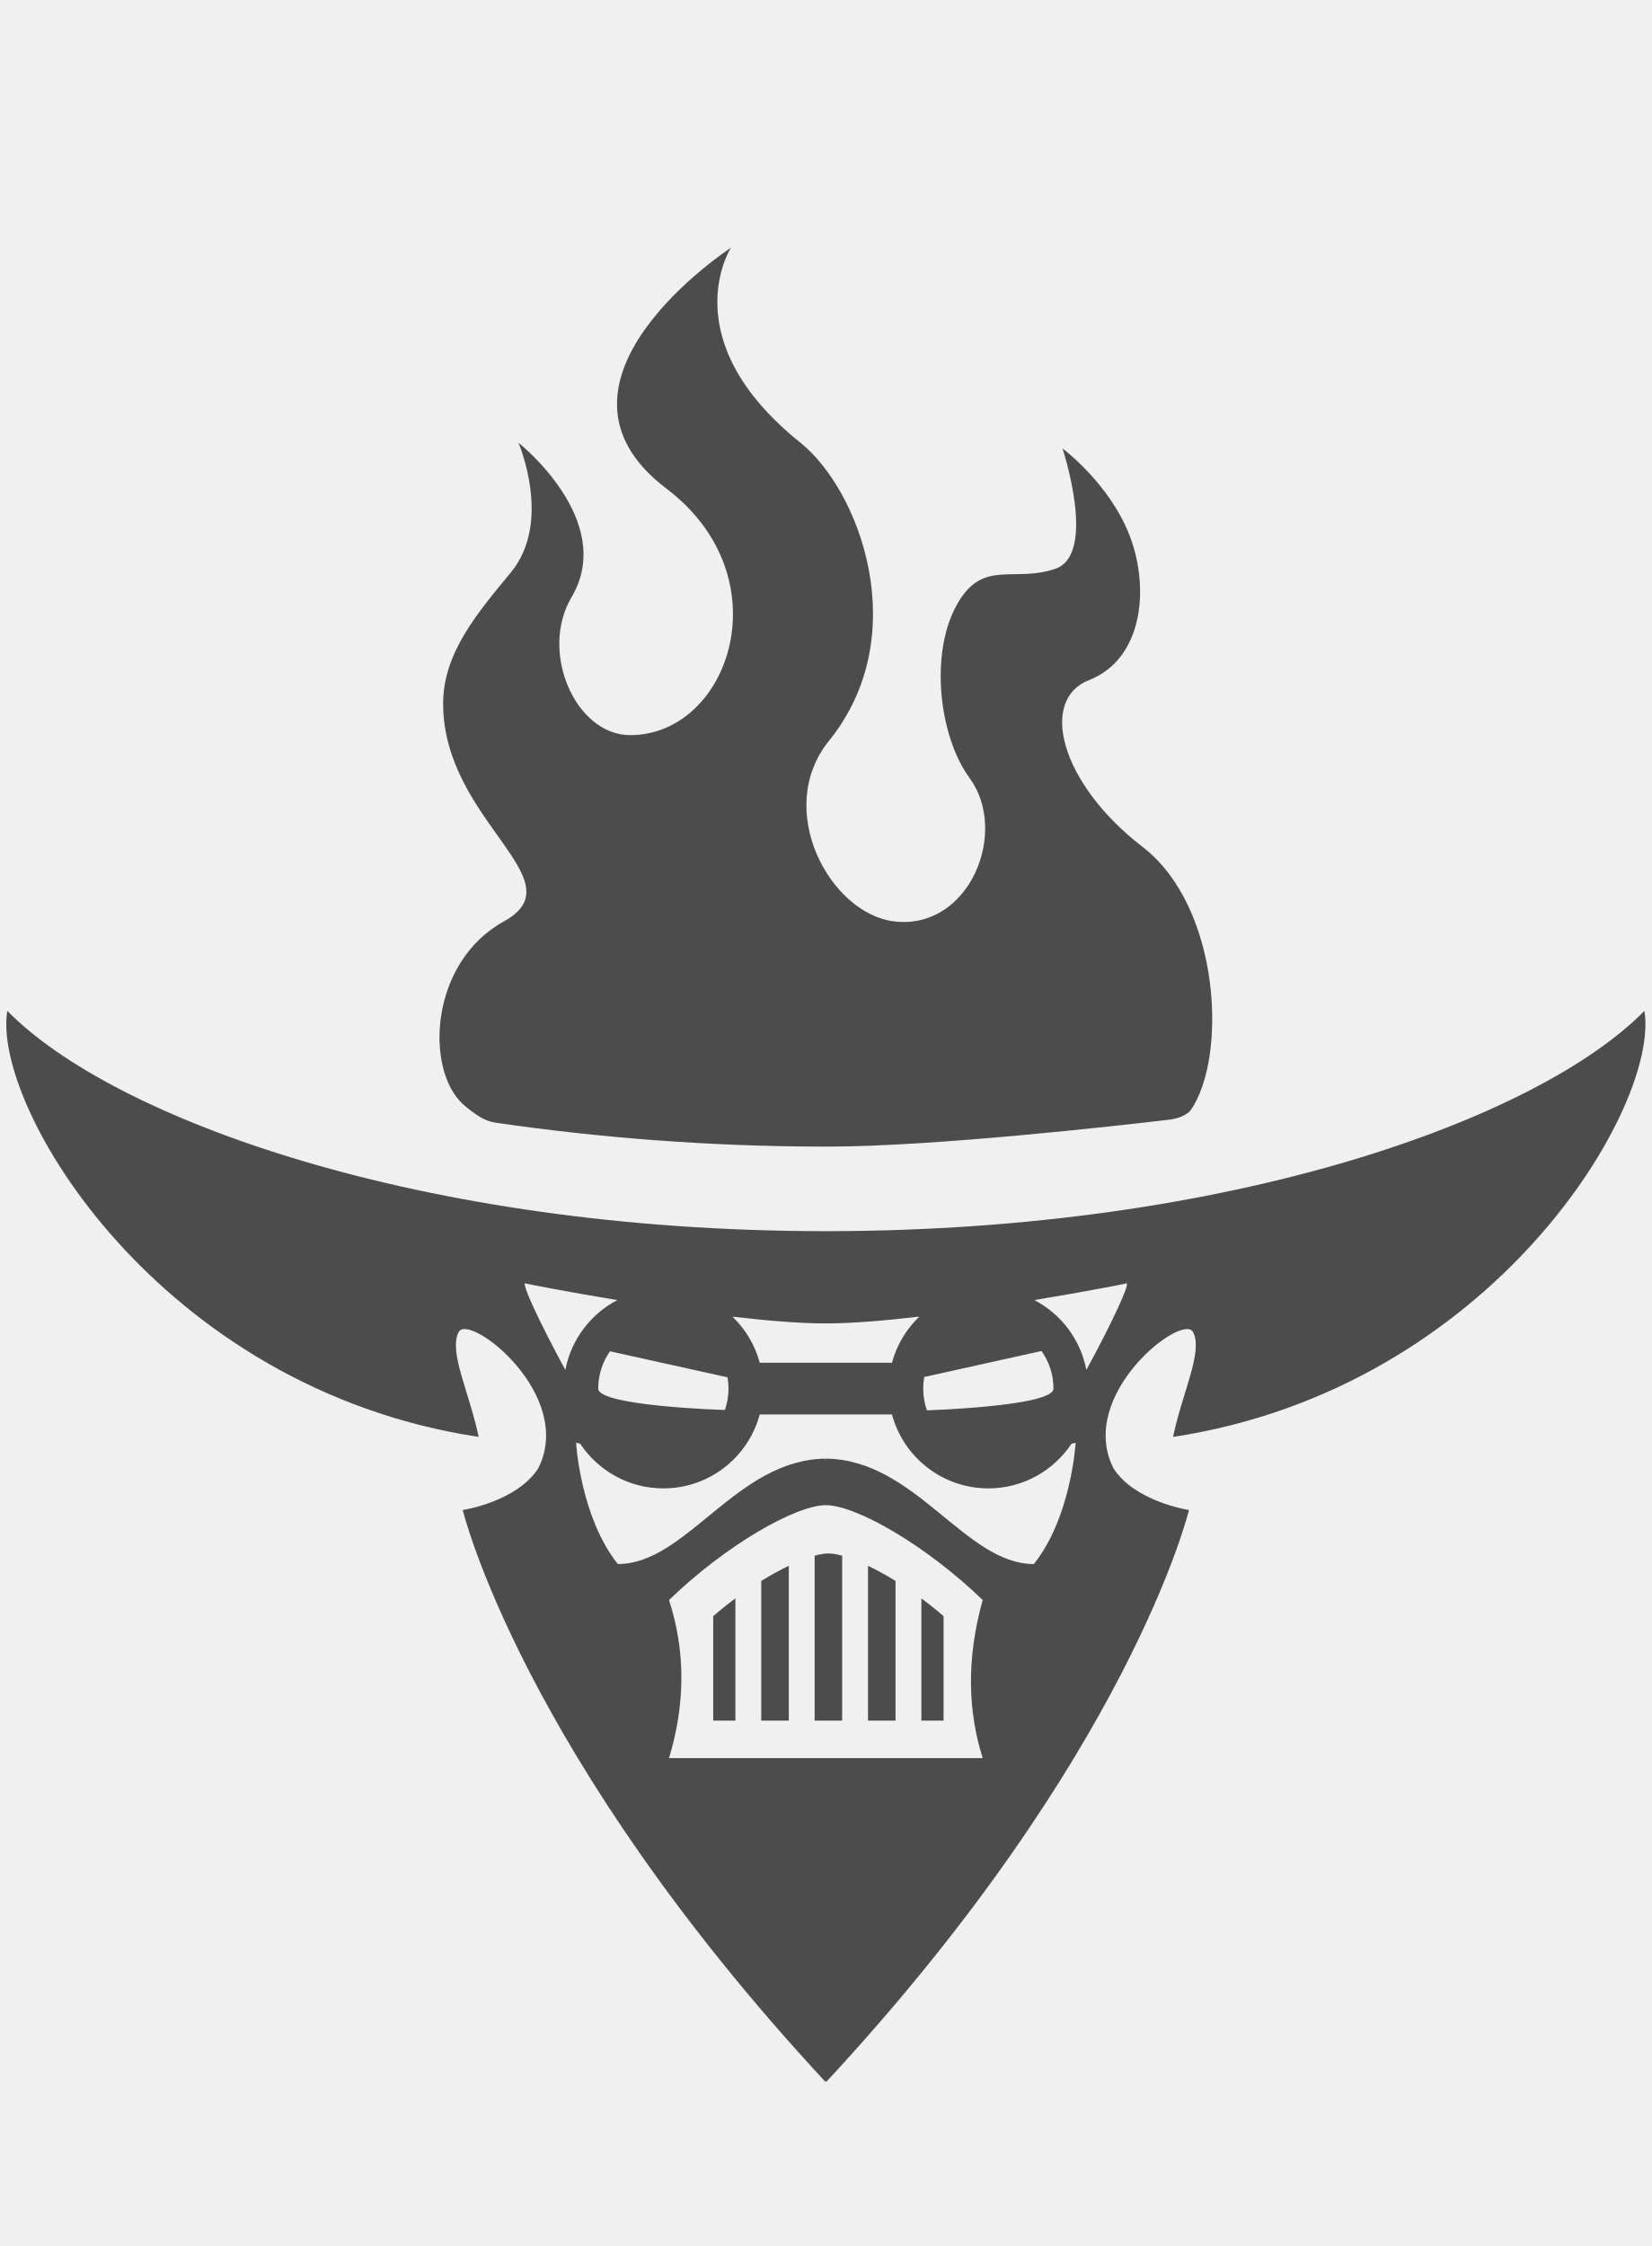
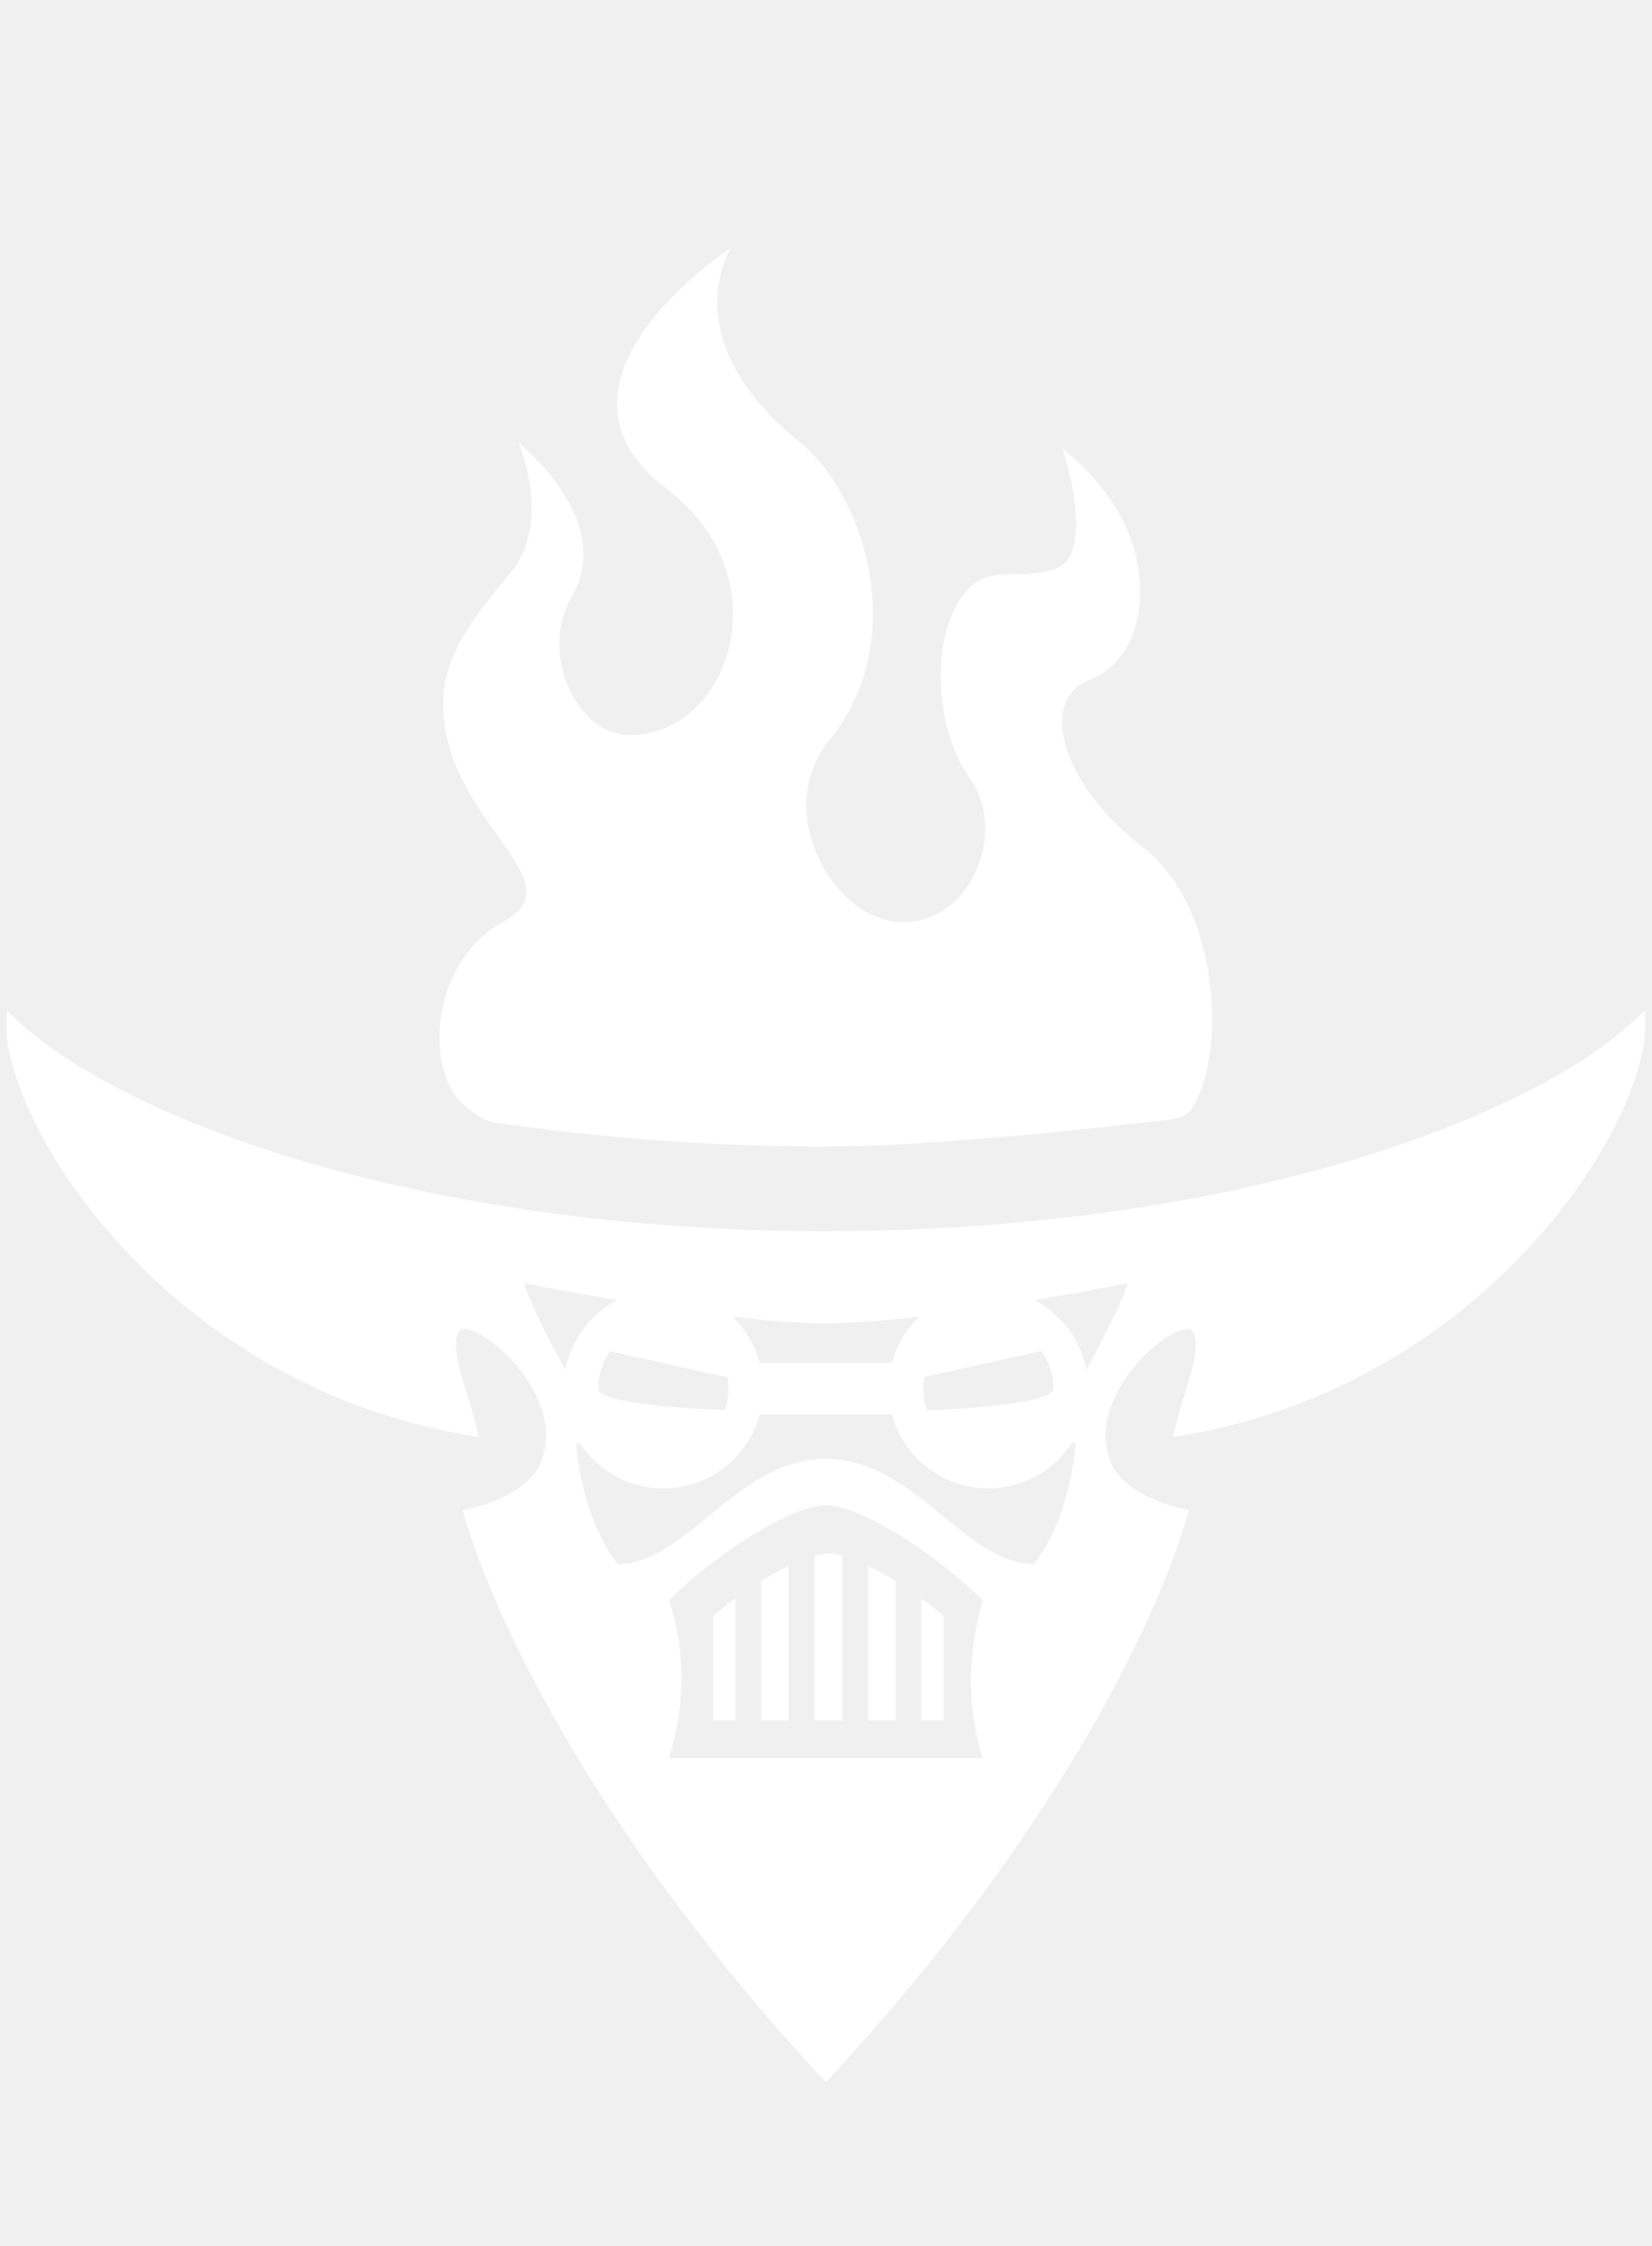
<svg xmlns="http://www.w3.org/2000/svg" width="100%" height="100%" viewBox="0 0 848 1153" version="1.1" xml:space="preserve" style="fill-rule:evenodd;clip-rule:evenodd;stroke-linejoin:round;stroke-miterlimit:2;">
  <g transform="matrix(1,0,0,1,-1012.598,0)">
    <g id="SHINE-RIDERS" transform="matrix(0.828125,0,0,0.750651,1012.598,0)">
      <rect x="0" y="0" width="1024" height="1536" style="fill:none;" />
      <g transform="matrix(1.232669,0,0,1.359891,-2150.105,150.3302)">
-         <path d="M2571.306,397.818C2579.302,445.283 2495.526,587.62 2334.254,612.065C2338.792,589.983 2349.575,568.985 2344.254,559.271C2338.934,549.557 2285.67,590.851 2304.254,627.819C2315.026,644.715 2342.254,648.842 2342.254,648.842C2342.254,648.842 2312.813,771.542 2159.754,936.502L2159.5,935.473L2159.5,936.502C2006.441,771.542 1977,648.842 1977,648.842C1977,648.842 2004.228,644.715 2015,627.819C2033.584,590.851 1980.321,549.557 1975,559.271C1969.679,568.985 1980.462,589.983 1985,612.065C1823.728,587.62 1739.953,445.283 1747.948,397.818C1801.026,451.923 1955.059,508.338 2158.226,508.597C2158.652,508.6 2159.077,508.602 2159.5,508.602L2159.5,508.642L2159.754,508.602C2160.178,508.602 2160.602,508.6 2161.028,508.597C2364.196,508.338 2518.228,451.923 2571.306,397.818ZM2209.117,581.933C2208.774,583.831 2208.595,585.785 2208.595,587.782C2208.595,591.609 2209.253,595.284 2210.462,598.699C2210.462,598.699 2274.108,596.711 2274.108,587.782C2274.108,580.738 2271.88,574.211 2268.091,568.867L2209.117,581.933ZM2206.638,551.567C2189.163,553.61 2172.503,554.997 2159.5,554.997C2146.557,554.997 2130.007,553.623 2112.645,551.595C2119.147,557.839 2123.972,565.817 2126.374,574.782L2192.88,574.782C2195.286,565.804 2200.122,557.815 2206.638,551.567ZM2159.627,646.399C2144.415,646.399 2109.131,666.616 2080.756,694.099C2089.196,720.221 2088.878,746.731 2080.756,773.587L2238.498,773.587C2231.113,750.085 2230.186,723.965 2238.498,694.099C2210.123,666.616 2174.839,646.399 2159.627,646.399ZM2207.67,693.265C2211.475,696.074 2215.23,699.072 2218.834,702.213L2218.834,754.754L2207.67,754.754L2207.67,693.265ZM2114.136,754.754L2102.972,754.754L2102.972,702.213C2106.576,699.072 2110.331,696.074 2114.136,693.265L2114.136,754.754ZM2180.825,676.885C2185.194,678.977 2189.878,681.541 2194.67,684.486L2194.67,754.754L2180.825,754.754L2180.825,676.885ZM2127.136,684.486C2131.928,681.541 2136.612,678.977 2140.981,676.885L2140.981,754.754L2127.136,754.754L2127.136,684.486ZM2153.981,671.812C2156.653,671.074 2158.993,670.684 2160.903,670.684C2162.813,670.684 2165.153,671.074 2167.825,671.812L2167.825,754.754L2153.981,754.754L2153.981,671.812ZM2054.751,543.264C2028.688,538.955 2009.127,535.088 2009,535C2005.09,532.277 2016.143,555.481 2028.607,578.393C2031.507,563.096 2041.361,550.248 2054.751,543.264ZM2108.855,598.52C2110.024,595.155 2110.659,591.542 2110.659,587.782C2110.659,585.846 2110.491,583.949 2110.168,582.105L2051.063,569.009C2047.335,574.327 2045.147,580.801 2045.147,587.782C2045.147,596.643 2108.855,598.52 2108.855,598.52ZM2036.08,615.495L2034,615C2034,615 2036.141,652.336 2055,676C2089.675,676 2114.49,623.496 2159.5,623.003L2159.502,623.683L2159.754,623.003C2204.764,623.496 2229.579,676 2264.254,676C2283.113,652.336 2285.254,615 2285.254,615L2283.174,615.495C2274.183,629.028 2258.802,637.956 2241.352,637.956C2218.155,637.956 2198.613,622.18 2192.88,600.782L2126.374,600.782C2120.641,622.18 2101.1,637.956 2077.903,637.956C2060.453,637.956 2045.071,629.028 2036.08,615.495ZM2290.648,578.393C2303.111,555.481 2314.164,532.277 2310.254,535C2310.128,535.088 2290.557,538.947 2264.479,543.251C2277.881,550.232 2287.745,563.087 2290.648,578.393ZM2343.149,447.701C2342.137,449.151 2338.613,451.776 2332.461,452.512C2305.791,455.702 2213.946,465.995 2161.339,466.074C2160.818,466.079 2158.436,466.079 2157.916,466.074C2101.039,465.989 2045.816,461.651 1993.696,454.075C1990.714,453.639 1987.826,452.552 1985.181,450.869C1982.169,448.903 1979.491,446.91 1977.213,444.843C1957.903,427.316 1960.285,373.434 1997.677,352.827C2035.299,332.092 1967.138,302.426 1967.138,243.288C1967.138,217.485 1984.996,197.038 2001.273,177.233C2022.201,151.769 2005.006,112.079 2005.006,112.079C2005.006,112.079 2054.562,151.192 2031.715,189.793C2015.407,217.347 2033.74,259.148 2061.198,259.148C2111.03,259.148 2138.55,179.962 2079.425,135.149C2008.545,81.427 2111.897,14.033 2111.897,14.033C2111.897,14.033 2082.086,60.146 2146.833,112.079C2176.679,136.019 2204.011,208.973 2161.186,262.032C2133.228,296.67 2161.822,348.971 2193.978,352.827C2231.734,357.354 2251.847,307.98 2231.952,280.776C2216.41,259.524 2212.007,218.553 2225.133,194.265C2238.259,169.976 2253.626,182.772 2274.972,175.521C2296.318,168.269 2278.636,114.963 2278.636,114.963C2278.636,114.963 2302.36,132.621 2312.414,158.822C2322.668,185.547 2318.995,220.925 2291.927,231.508C2266.875,241.302 2277.294,283.256 2318.948,315.381C2358.42,345.824 2361.466,421.475 2343.149,447.701Z" style="fill:rgb(76,76,76);" />
+         <path d="M2571.306,397.818C2579.302,445.283 2495.526,587.62 2334.254,612.065C2338.792,589.983 2349.575,568.985 2344.254,559.271C2338.934,549.557 2285.67,590.851 2304.254,627.819C2315.026,644.715 2342.254,648.842 2342.254,648.842C2342.254,648.842 2312.813,771.542 2159.754,936.502L2159.5,935.473L2159.5,936.502C2006.441,771.542 1977,648.842 1977,648.842C1977,648.842 2004.228,644.715 2015,627.819C2033.584,590.851 1980.321,549.557 1975,559.271C1969.679,568.985 1980.462,589.983 1985,612.065C1823.728,587.62 1739.953,445.283 1747.948,397.818C1801.026,451.923 1955.059,508.338 2158.226,508.597C2158.652,508.6 2159.077,508.602 2159.5,508.602L2159.5,508.642L2159.754,508.602C2160.178,508.602 2160.602,508.6 2161.028,508.597C2364.196,508.338 2518.228,451.923 2571.306,397.818ZM2209.117,581.933C2208.774,583.831 2208.595,585.785 2208.595,587.782C2208.595,591.609 2209.253,595.284 2210.462,598.699C2210.462,598.699 2274.108,596.711 2274.108,587.782C2274.108,580.738 2271.88,574.211 2268.091,568.867L2209.117,581.933ZM2206.638,551.567C2189.163,553.61 2172.503,554.997 2159.5,554.997C2146.557,554.997 2130.007,553.623 2112.645,551.595C2119.147,557.839 2123.972,565.817 2126.374,574.782L2192.88,574.782C2195.286,565.804 2200.122,557.815 2206.638,551.567ZM2159.627,646.399C2144.415,646.399 2109.131,666.616 2080.756,694.099C2089.196,720.221 2088.878,746.731 2080.756,773.587L2238.498,773.587C2231.113,750.085 2230.186,723.965 2238.498,694.099C2210.123,666.616 2174.839,646.399 2159.627,646.399ZM2207.67,693.265C2211.475,696.074 2215.23,699.072 2218.834,702.213L2218.834,754.754L2207.67,754.754L2207.67,693.265ZM2114.136,754.754L2102.972,754.754L2102.972,702.213C2106.576,699.072 2110.331,696.074 2114.136,693.265L2114.136,754.754ZM2180.825,676.885C2185.194,678.977 2189.878,681.541 2194.67,684.486L2194.67,754.754L2180.825,754.754L2180.825,676.885ZM2127.136,684.486C2131.928,681.541 2136.612,678.977 2140.981,676.885L2140.981,754.754L2127.136,754.754L2127.136,684.486ZM2153.981,671.812C2156.653,671.074 2158.993,670.684 2160.903,670.684C2162.813,670.684 2165.153,671.074 2167.825,671.812L2167.825,754.754L2153.981,754.754L2153.981,671.812ZM2054.751,543.264C2028.688,538.955 2009.127,535.088 2009,535C2005.09,532.277 2016.143,555.481 2028.607,578.393C2031.507,563.096 2041.361,550.248 2054.751,543.264ZM2108.855,598.52C2110.024,595.155 2110.659,591.542 2110.659,587.782C2110.659,585.846 2110.491,583.949 2110.168,582.105L2051.063,569.009C2047.335,574.327 2045.147,580.801 2045.147,587.782C2045.147,596.643 2108.855,598.52 2108.855,598.52ZM2036.08,615.495L2034,615C2034,615 2036.141,652.336 2055,676C2089.675,676 2114.49,623.496 2159.5,623.003L2159.502,623.683L2159.754,623.003C2204.764,623.496 2229.579,676 2264.254,676C2283.113,652.336 2285.254,615 2285.254,615L2283.174,615.495C2274.183,629.028 2258.802,637.956 2241.352,637.956C2218.155,637.956 2198.613,622.18 2192.88,600.782L2126.374,600.782C2120.641,622.18 2101.1,637.956 2077.903,637.956C2060.453,637.956 2045.071,629.028 2036.08,615.495ZM2290.648,578.393C2303.111,555.481 2314.164,532.277 2310.254,535C2310.128,535.088 2290.557,538.947 2264.479,543.251C2277.881,550.232 2287.745,563.087 2290.648,578.393ZM2343.149,447.701C2342.137,449.151 2338.613,451.776 2332.461,452.512C2305.791,455.702 2213.946,465.995 2161.339,466.074C2160.818,466.079 2158.436,466.079 2157.916,466.074C2101.039,465.989 2045.816,461.651 1993.696,454.075C1990.714,453.639 1987.826,452.552 1985.181,450.869C1982.169,448.903 1979.491,446.91 1977.213,444.843C1957.903,427.316 1960.285,373.434 1997.677,352.827C2035.299,332.092 1967.138,302.426 1967.138,243.288C1967.138,217.485 1984.996,197.038 2001.273,177.233C2022.201,151.769 2005.006,112.079 2005.006,112.079C2005.006,112.079 2054.562,151.192 2031.715,189.793C2015.407,217.347 2033.74,259.148 2061.198,259.148C2111.03,259.148 2138.55,179.962 2079.425,135.149C2008.545,81.427 2111.897,14.033 2111.897,14.033C2111.897,14.033 2082.086,60.146 2146.833,112.079C2176.679,136.019 2204.011,208.973 2161.186,262.032C2133.228,296.67 2161.822,348.971 2193.978,352.827C2231.734,357.354 2251.847,307.98 2231.952,280.776C2216.41,259.524 2212.007,218.553 2225.133,194.265C2238.259,169.976 2253.626,182.772 2274.972,175.521C2296.318,168.269 2278.636,114.963 2278.636,114.963C2278.636,114.963 2302.36,132.621 2312.414,158.822C2322.668,185.547 2318.995,220.925 2291.927,231.508C2266.875,241.302 2277.294,283.256 2318.948,315.381C2358.42,345.824 2361.466,421.475 2343.149,447.701Z" style="fill:white;" />
      </g>
    </g>
  </g>
</svg>
